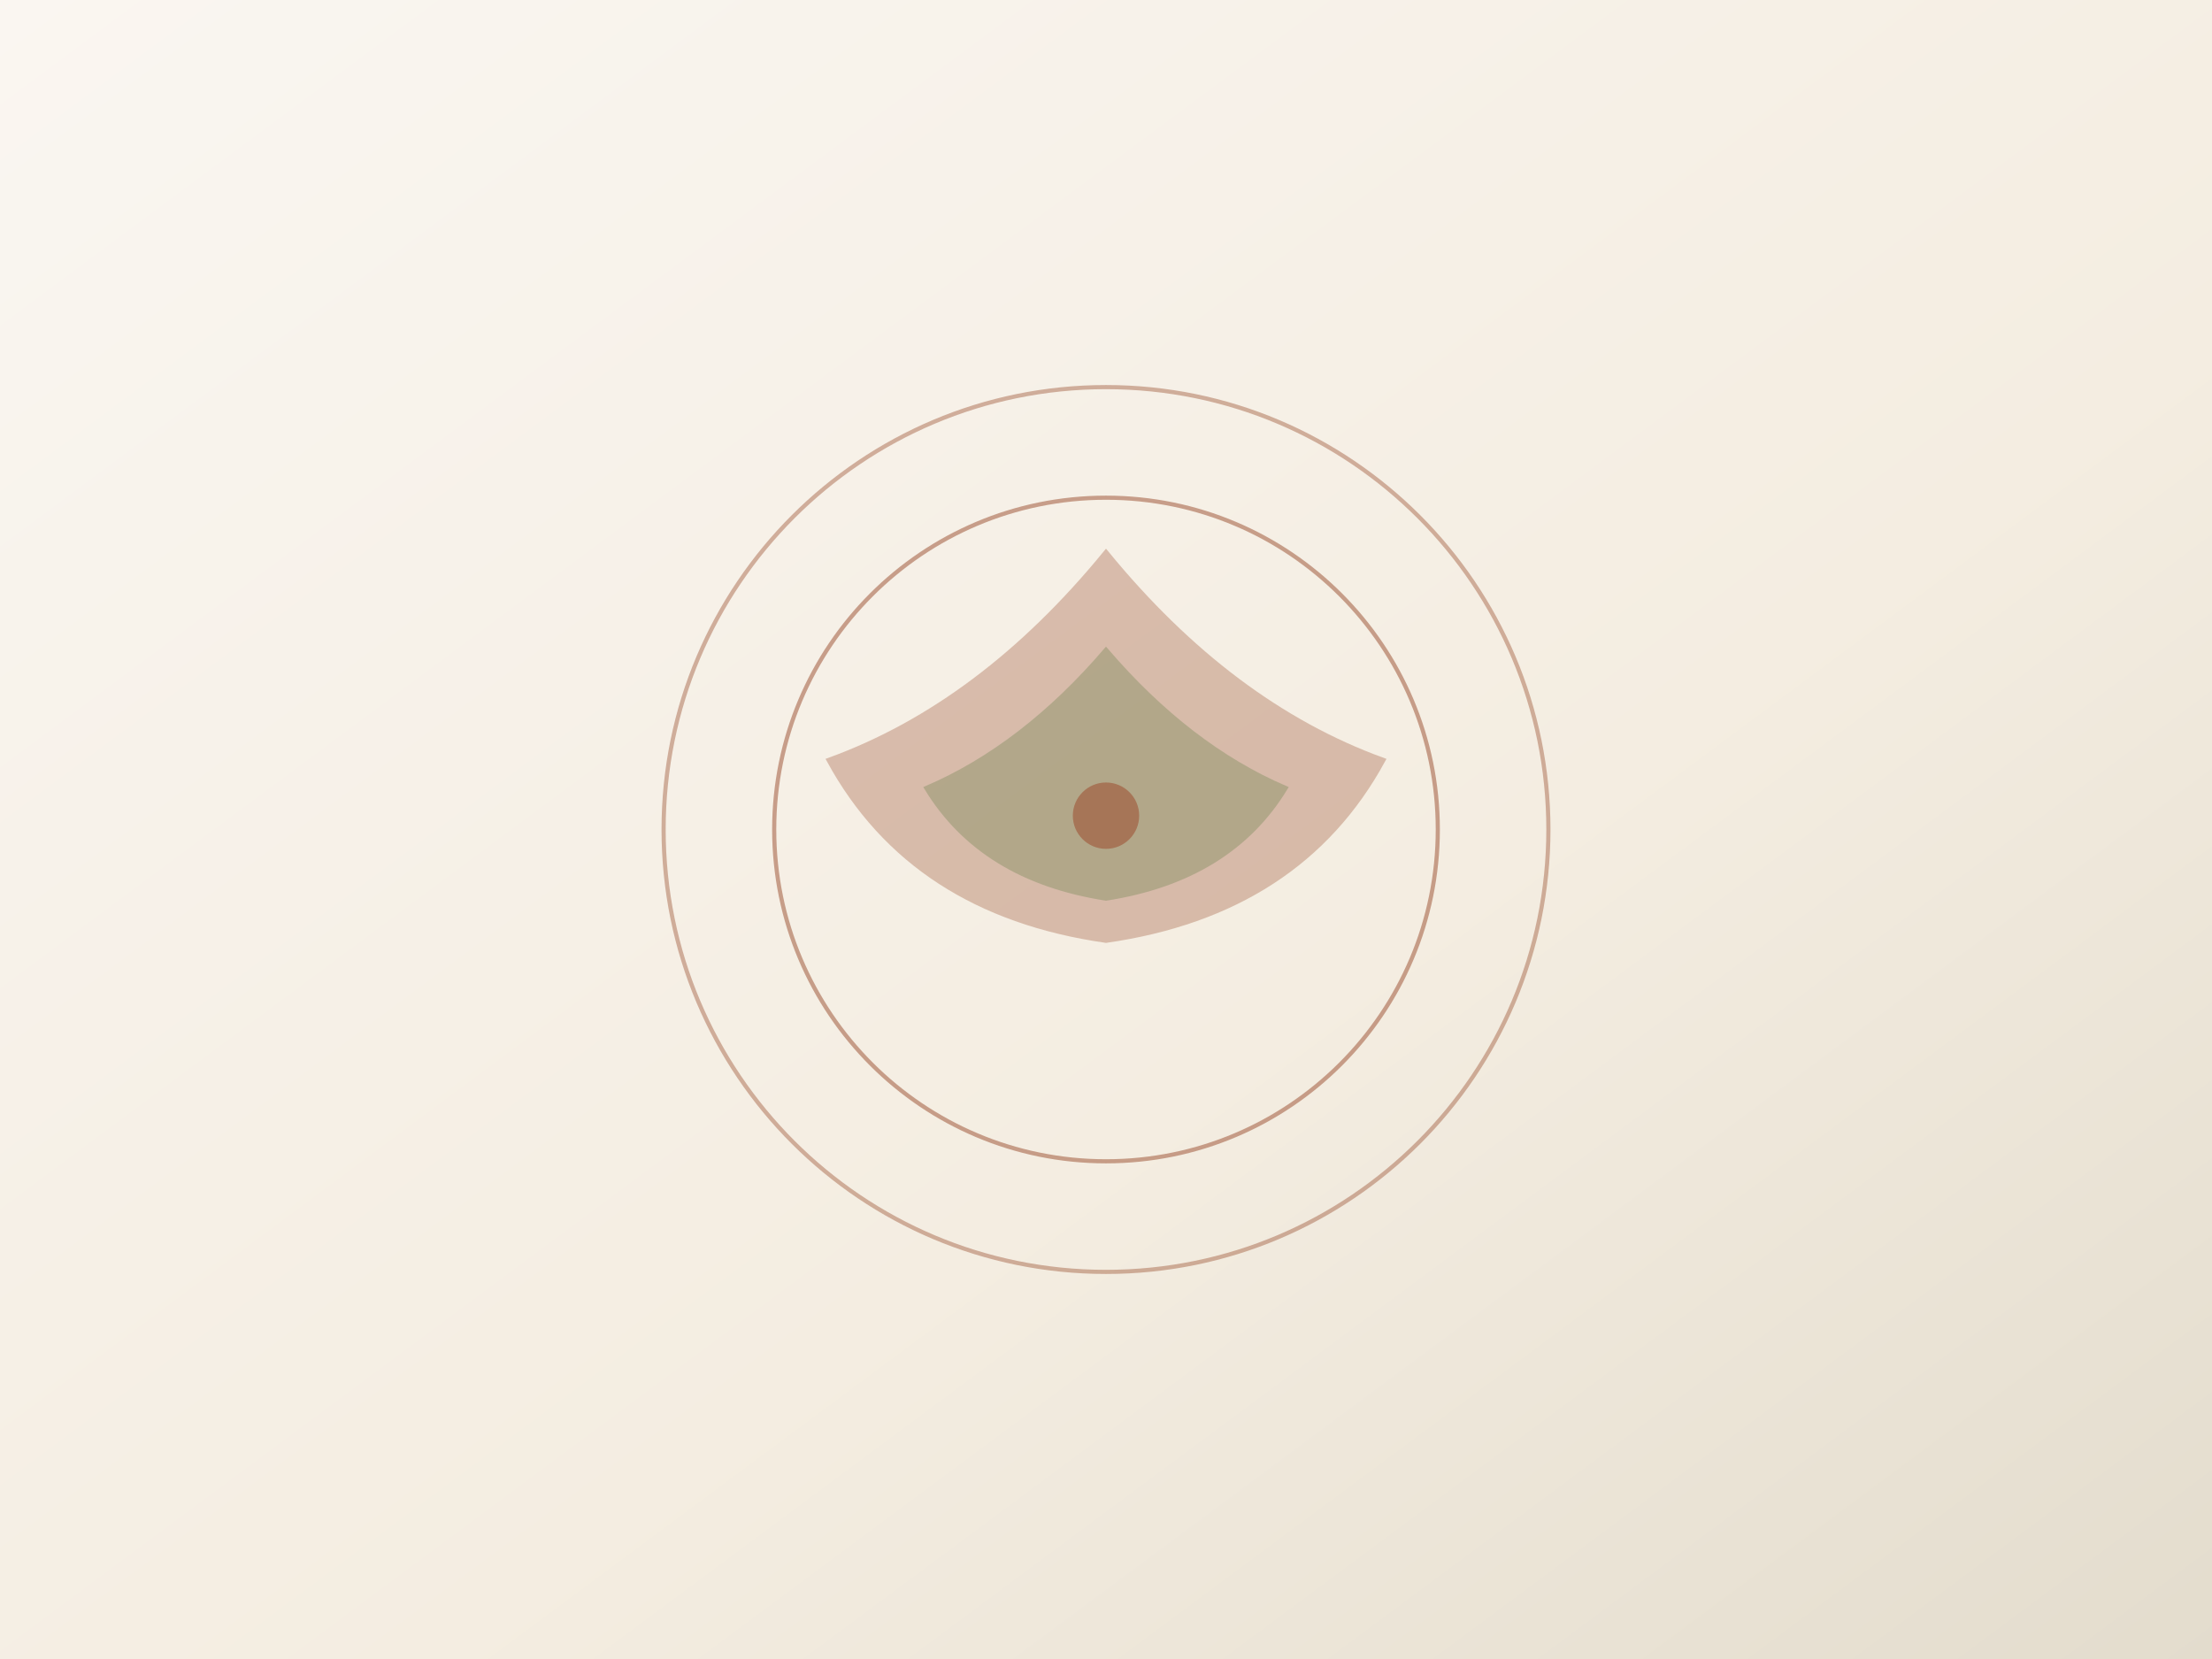
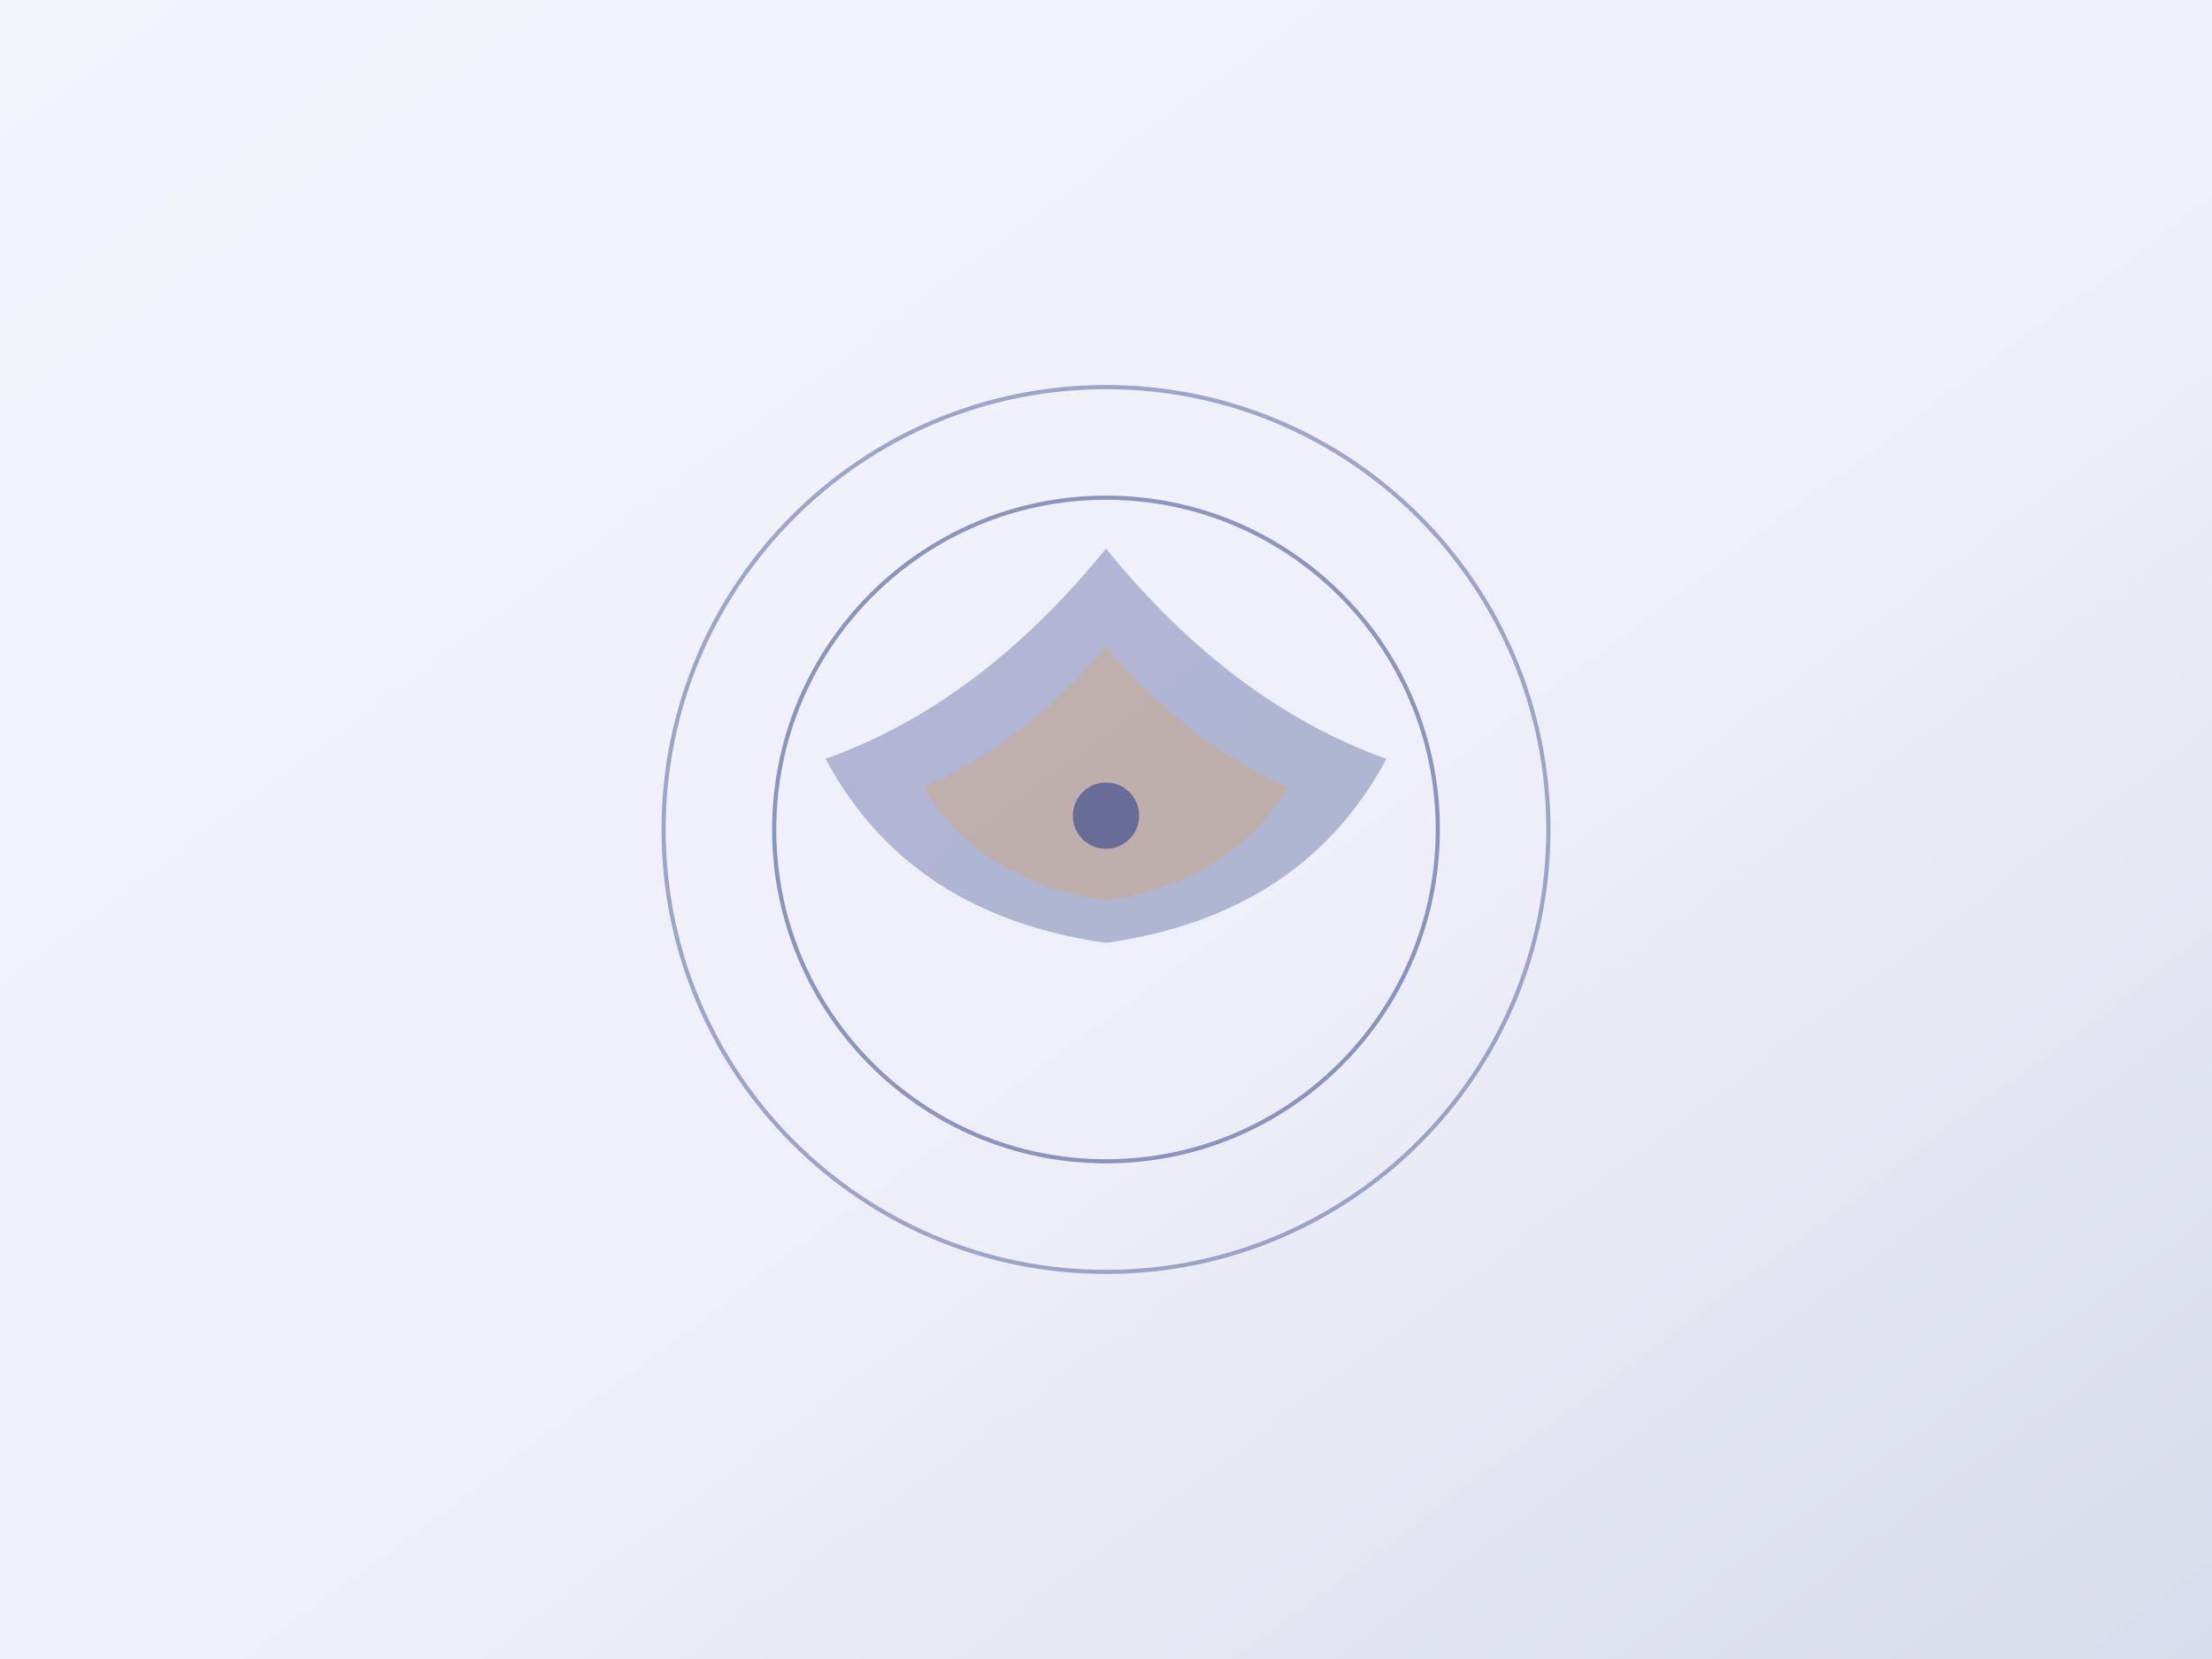
<svg xmlns="http://www.w3.org/2000/svg" viewBox="0 0 800 600" preserveAspectRatio="xMidYMid slice">
  <defs>
    <linearGradient id="bg-espauto" x1="0%" y1="0%" x2="100%" y2="100%">
-       <stop offset="0%" stop-color="#faf6f1" />
-       <stop offset="60%" stop-color="#f4ede1" />
-       <stop offset="100%" stop-color="#e3dccd" />
+       <stop offset="0%" stop-color="#f4f5fb" />
+       <stop offset="60%" stop-color="#edeef8" />
+       <stop offset="100%" stop-color="#d8dbeb" />
    </linearGradient>
  </defs>
  <rect width="800" height="600" fill="url(#bg-espauto)" />
  <g transform="translate(400, 300)">
-     <circle cx="0" cy="0" r="160" stroke="#a05a3c" stroke-width="1.5" fill="none" opacity="0.45" />
-     <circle cx="0" cy="0" r="120" stroke="#a05a3c" stroke-width="1.5" fill="none" opacity="0.55" />
-     <path d="M 0,-100 Q -45,-45 -100,-25 Q -70,30 0,40 Q 70,30 100,-25 Q 45,-45 0,-100 Z" fill="#a05a3c" opacity="0.35" stroke="#a05a3c" stroke-width="2" />
-     <path d="M 0,-65 Q -30,-30 -65,-15 Q -45,18 0,25 Q 45,18 65,-15 Q 30,-30 0,-65 Z" fill="#7a8a5b" opacity="0.4" stroke="#7a8a5b" stroke-width="1.5" />
-     <circle cx="0" cy="-5" r="12" fill="#a05a3c" opacity="0.65" />
+     <circle cx="0" cy="0" r="160" stroke="#3a4a8c" stroke-width="1.5" fill="none" opacity="0.45" />
+     <circle cx="0" cy="0" r="120" stroke="#3a4a8c" stroke-width="1.5" fill="none" opacity="0.55" />
+     <path d="M 0,-100 Q -45,-45 -100,-25 Q -70,30 0,40 Q 70,30 100,-25 Q 45,-45 0,-100 Z" fill="#3a4a8c" opacity="0.35" stroke="#3a4a8c" stroke-width="2" />
+     <path d="M 0,-65 Q -30,-30 -65,-15 Q -45,18 0,25 Q 45,18 65,-15 Q 30,-30 0,-65 Z" fill="#d4a574" opacity="0.4" stroke="#d4a574" stroke-width="1.5" />
+     <circle cx="0" cy="-5" r="12" fill="#3a4a8c" opacity="0.65" />
  </g>
</svg>
